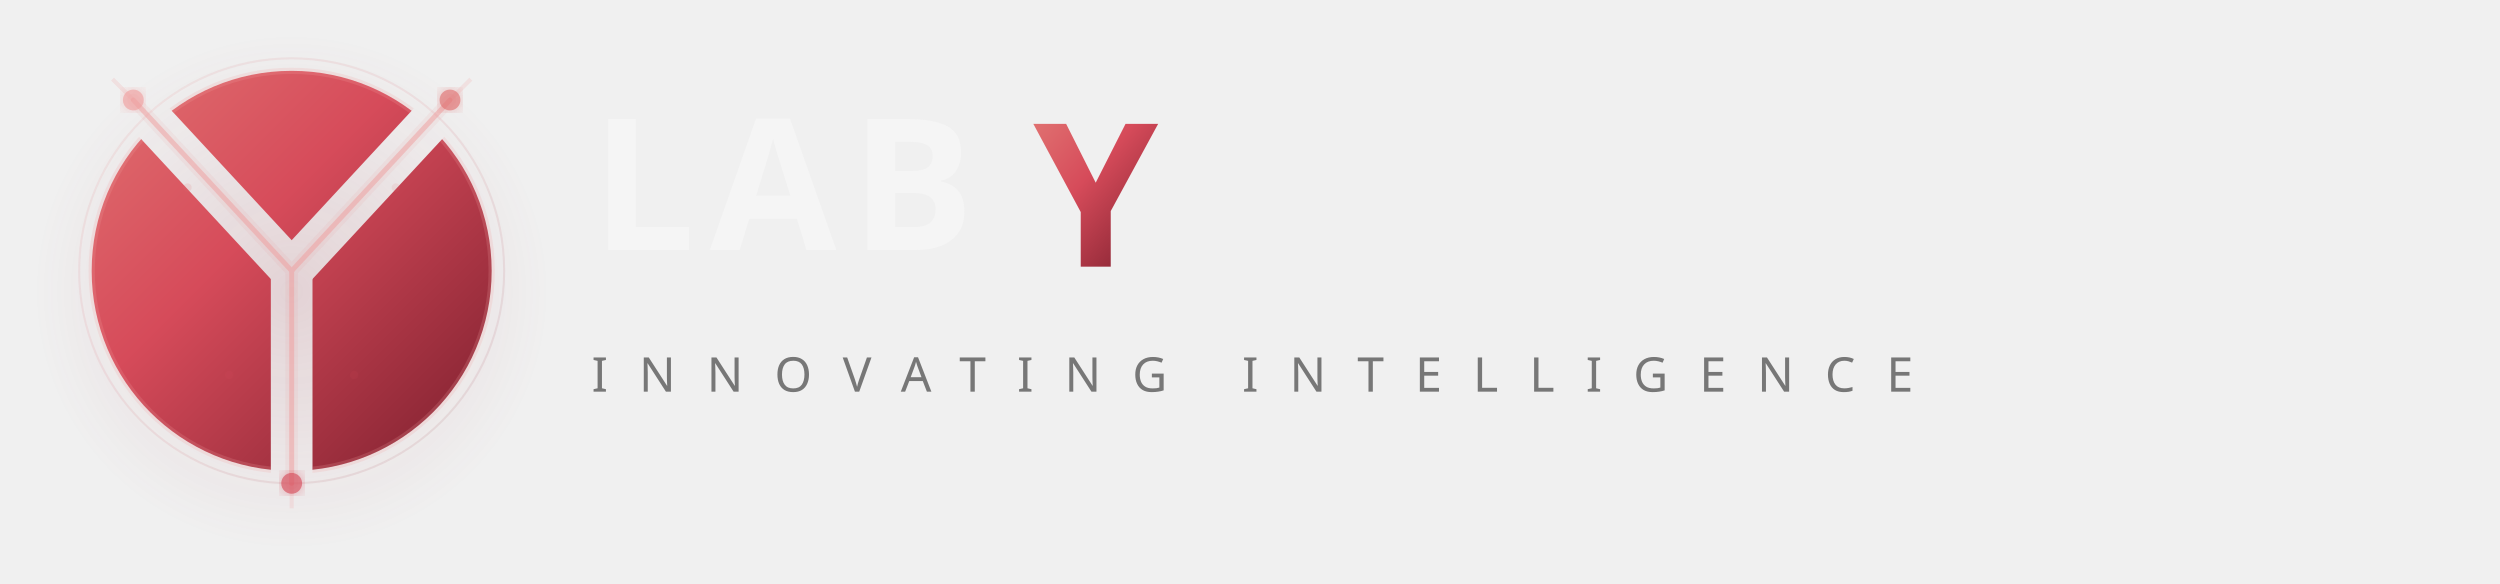
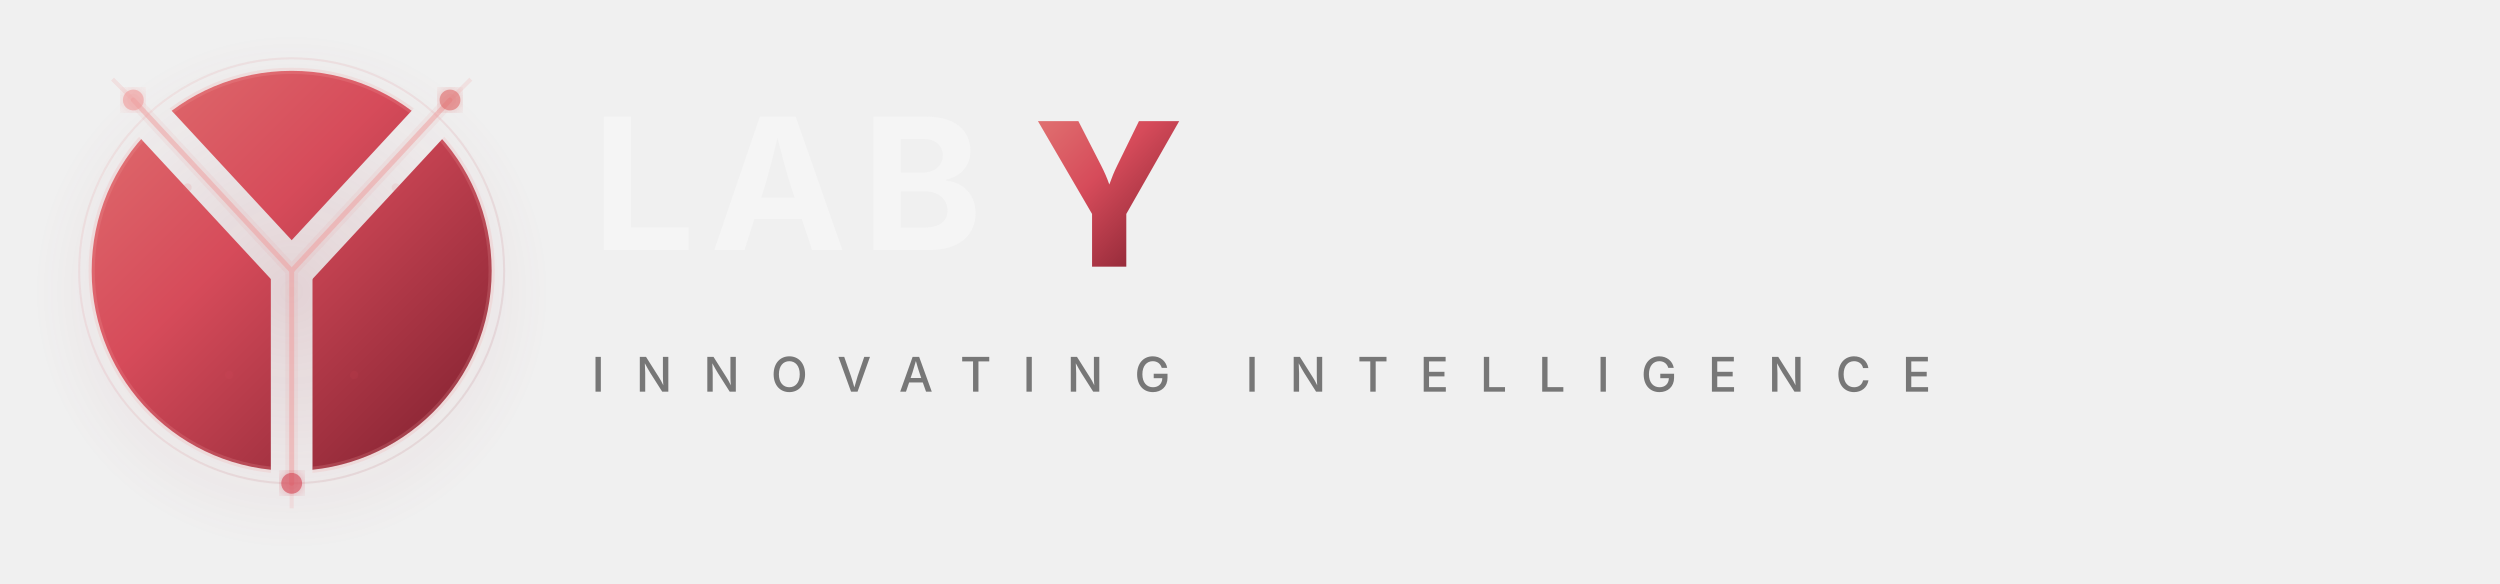
<svg xmlns="http://www.w3.org/2000/svg" viewBox="0 0 600 140" width="600" height="140">
  <defs>
    <linearGradient id="brand1" x1="0%" y1="0%" x2="100%" y2="100%">
      <stop offset="0%" stop-color="#e07070" />
      <stop offset="40%" stop-color="#d64b5a" />
      <stop offset="100%" stop-color="#7B1E2D" />
    </linearGradient>
    <linearGradient id="brand2" x1="100%" y1="0%" x2="0%" y2="100%">
      <stop offset="0%" stop-color="#f0a0a0" />
      <stop offset="50%" stop-color="#9B2D3E" />
      <stop offset="100%" stop-color="#5C1420" />
    </linearGradient>
    <radialGradient id="glowBg" cx="50%" cy="50%" r="50%">
      <stop offset="0%" stop-color="#9B2D3E" stop-opacity="0.15" />
      <stop offset="100%" stop-color="#9B2D3E" stop-opacity="0" />
    </radialGradient>
    <filter id="edgeGlow">
      <feGaussianBlur stdDeviation="2" result="blur" />
      <feMerge>
        <feMergeNode in="blur" />
        <feMergeNode in="SourceGraphic" />
      </feMerge>
    </filter>
    <filter id="softGlow">
      <feGaussianBlur stdDeviation="4" result="blur" />
      <feMerge>
        <feMergeNode in="blur" />
        <feMergeNode in="SourceGraphic" />
      </feMerge>
    </filter>
    <mask id="yMask">
      <rect x="0" y="0" width="140" height="140" fill="white" />
      <g stroke="#000" stroke-width="10" stroke-linecap="round" stroke-linejoin="round">
        <line x1="60" y1="55" x2="22" y2="14" />
        <line x1="60" y1="55" x2="98" y2="14" />
        <line x1="60" y1="55" x2="60" y2="106" />
      </g>
    </mask>
    <style>
      @keyframes glow {
        0%, 100% { opacity: 0.15; }
        50% { opacity: 0.4; }
      }
      @keyframes float {
        0%, 100% { transform: translateY(0); }
        50% { transform: translateY(-2px); }
      }
      @keyframes edgePulse {
        0%, 100% { opacity: 0.3; }
        50% { opacity: 0.7; }
      }
      .glow-pulse { animation: glow 3s ease-in-out infinite; transform-origin: center; }
      .edge-pulse { animation: edgePulse 2.5s ease-in-out infinite; }
      .float-slow { animation: float 4s ease-in-out infinite; }
    </style>
  </defs>
  <circle cx="70" cy="70" r="62" fill="url(#glowBg)" />
  <g transform="translate(10, 10)" class="float-slow">
    <circle cx="60" cy="55" r="51" fill="none" stroke="url(#brand1)" stroke-width="0.5" opacity="0.1" />
    <circle cx="60" cy="55" r="48" fill="url(#brand1)" mask="url(#yMask)" />
    <g stroke="#f0a0a0" stroke-width="1.2" stroke-linecap="round" stroke-linejoin="round" fill="none" opacity="0.5" class="edge-pulse">
      <line x1="60" y1="55" x2="22" y2="14" />
      <line x1="60" y1="55" x2="98" y2="14" />
      <line x1="60" y1="55" x2="60" y2="106" />
    </g>
    <g stroke="#e07070" stroke-width="3" stroke-linecap="round" stroke-linejoin="round" fill="none" opacity="0.08">
      <line x1="60" y1="55" x2="22" y2="14" />
      <line x1="60" y1="55" x2="98" y2="14" />
      <line x1="60" y1="55" x2="60" y2="106" />
    </g>
    <line x1="22" y1="14" x2="17" y2="9" stroke="#f0a0a0" stroke-width="1" opacity="0.2" />
    <line x1="98" y1="14" x2="103" y2="9" stroke="#f0a0a0" stroke-width="1" opacity="0.2" />
    <line x1="60" y1="106" x2="60" y2="112" stroke="#f0a0a0" stroke-width="1" opacity="0.2" />
    <circle cx="22" cy="14" r="2.5" fill="#f0a0a0" filter="url(#edgeGlow)" opacity="0.7" />
    <circle cx="98" cy="14" r="2.5" fill="#e07070" filter="url(#edgeGlow)" opacity="0.7" />
    <circle cx="60" cy="106" r="2.5" fill="#d64b5a" filter="url(#edgeGlow)" opacity="0.7" />
    <circle cx="60" cy="55" r="48" fill="none" stroke="#f0a0a0" stroke-width="1.5" opacity="0.2" mask="url(#yMask)" class="glow-pulse" />
    <circle cx="35" cy="35" r="1" fill="#e07070" opacity="0.15" />
    <circle cx="85" cy="35" r="1" fill="#e07070" opacity="0.12" />
    <circle cx="45" cy="80" r="1" fill="#d64b5a" opacity="0.12" />
    <circle cx="75" cy="80" r="1" fill="#d64b5a" opacity="0.1" />
  </g>
-   <text x="142" y="60" font-family="'Segoe UI', system-ui, -apple-system, sans-serif" font-size="44" font-weight="700" fill="#f5f5f5" letter-spacing="3.5">LAB</text>
-   <text x="248" y="64" font-family="'Segoe UI', system-ui, -apple-system, sans-serif" font-size="48" font-weight="800" fill="url(#brand1)" letter-spacing="4">Y</text>
-   <text x="142" y="94" font-family="'Segoe UI', system-ui, -apple-system, sans-serif" font-size="11.5" fill="#777777" letter-spacing="7.5" font-weight="500">INNOVATING INTELLIGENCE</text>
+   <text x="142" y="60" font-family="'Sora','Inter',system-ui,sans-serif" font-size="44" font-weight="700" fill="#f5f5f5" letter-spacing="3.5">LAB</text>
+   <text x="248" y="64" font-family="'Sora','Inter',system-ui,sans-serif" font-size="48" font-weight="800" fill="url(#brand1)" letter-spacing="4">Y</text>
+   <text x="142" y="94" font-family="'Space Grotesk','Inter',system-ui,sans-serif" font-size="11.5" fill="#777777" letter-spacing="7.5" font-weight="500">INNOVATING INTELLIGENCE</text>
  <line x1="142" y1="111" x2="370" y2="111" stroke="url(#brand1)" stroke-width="1" opacity="0.15" />
</svg>
